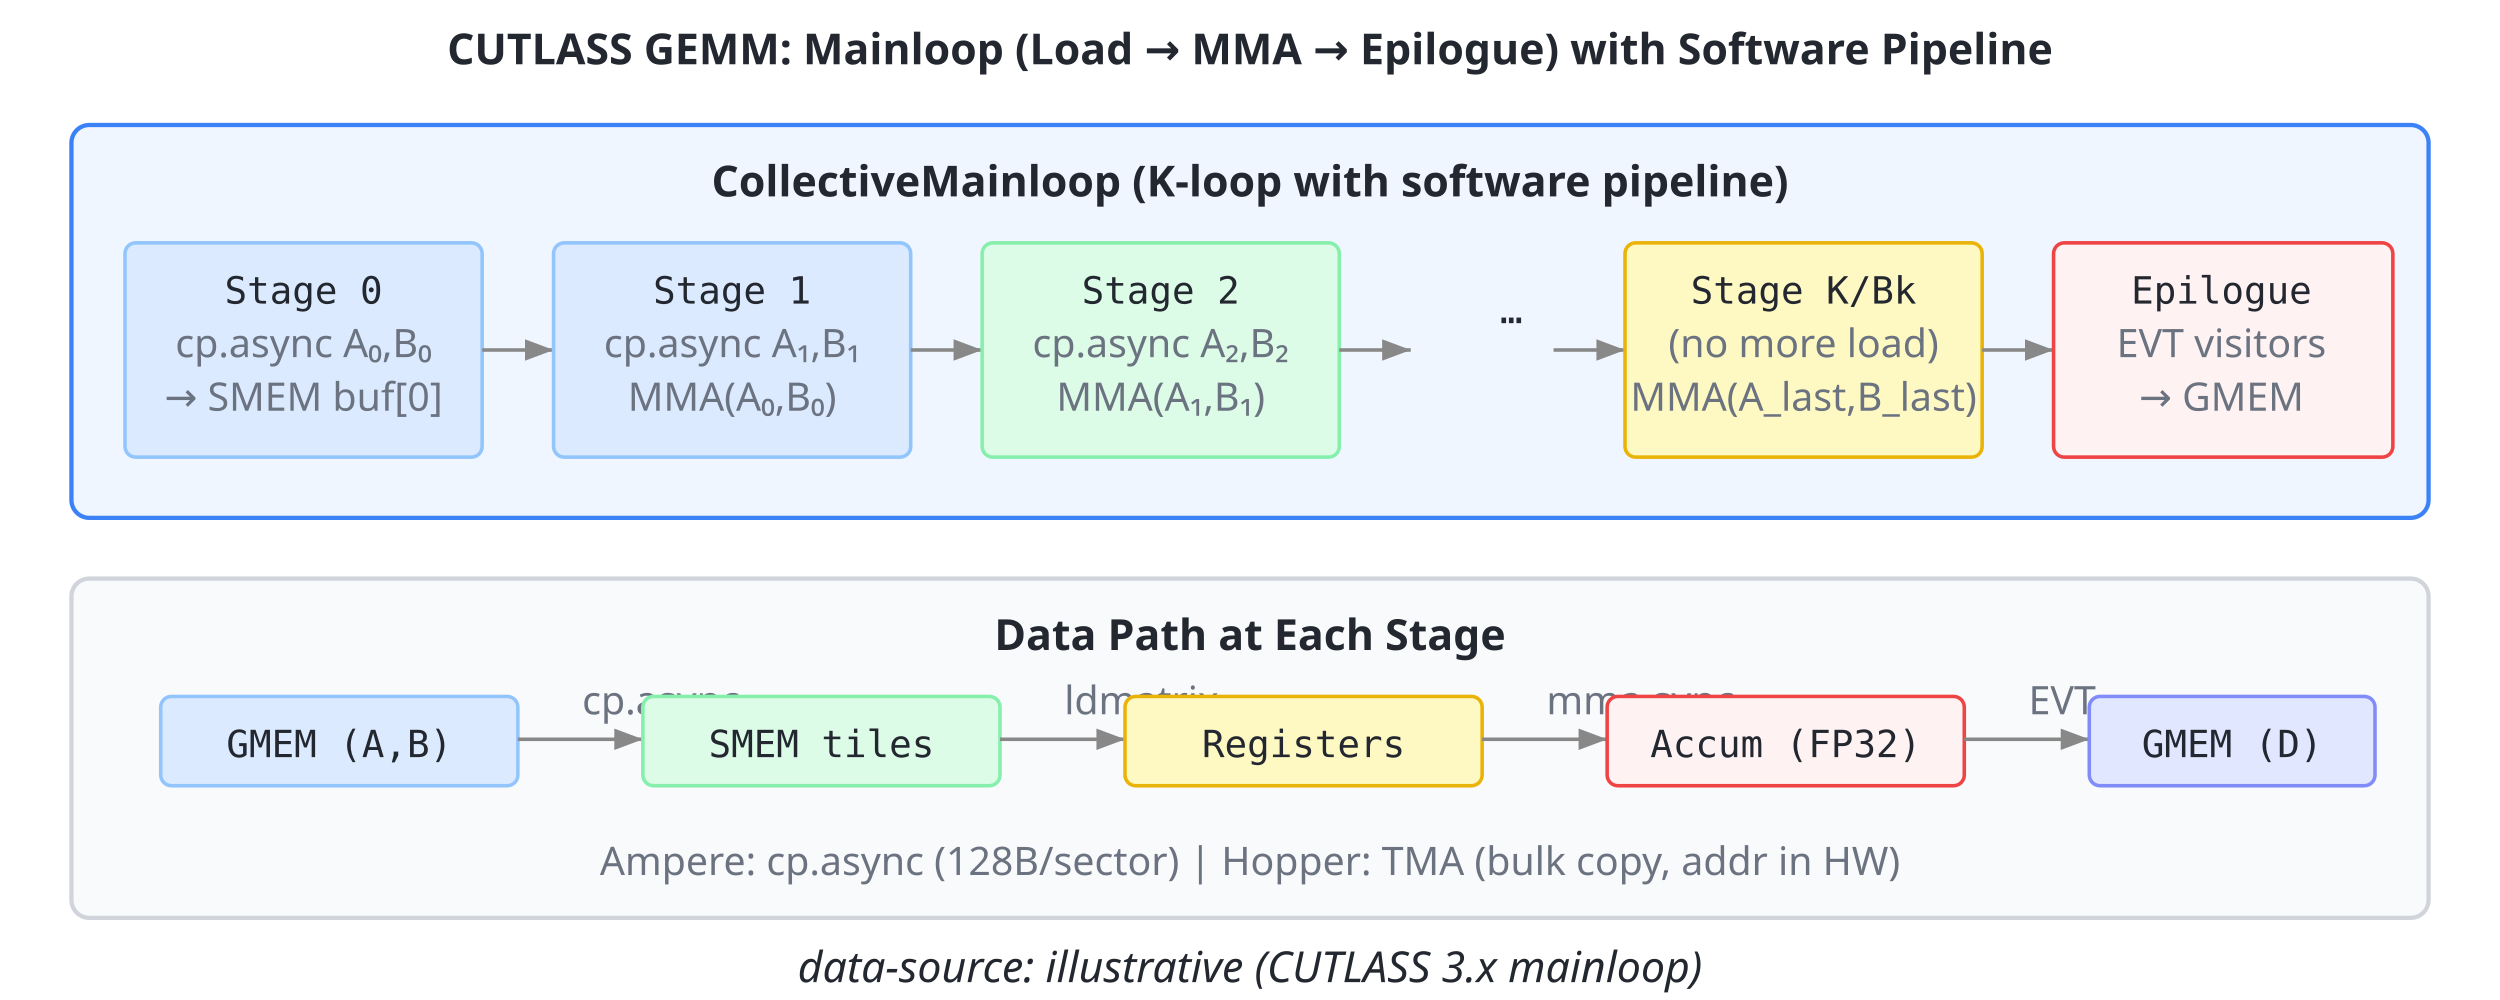
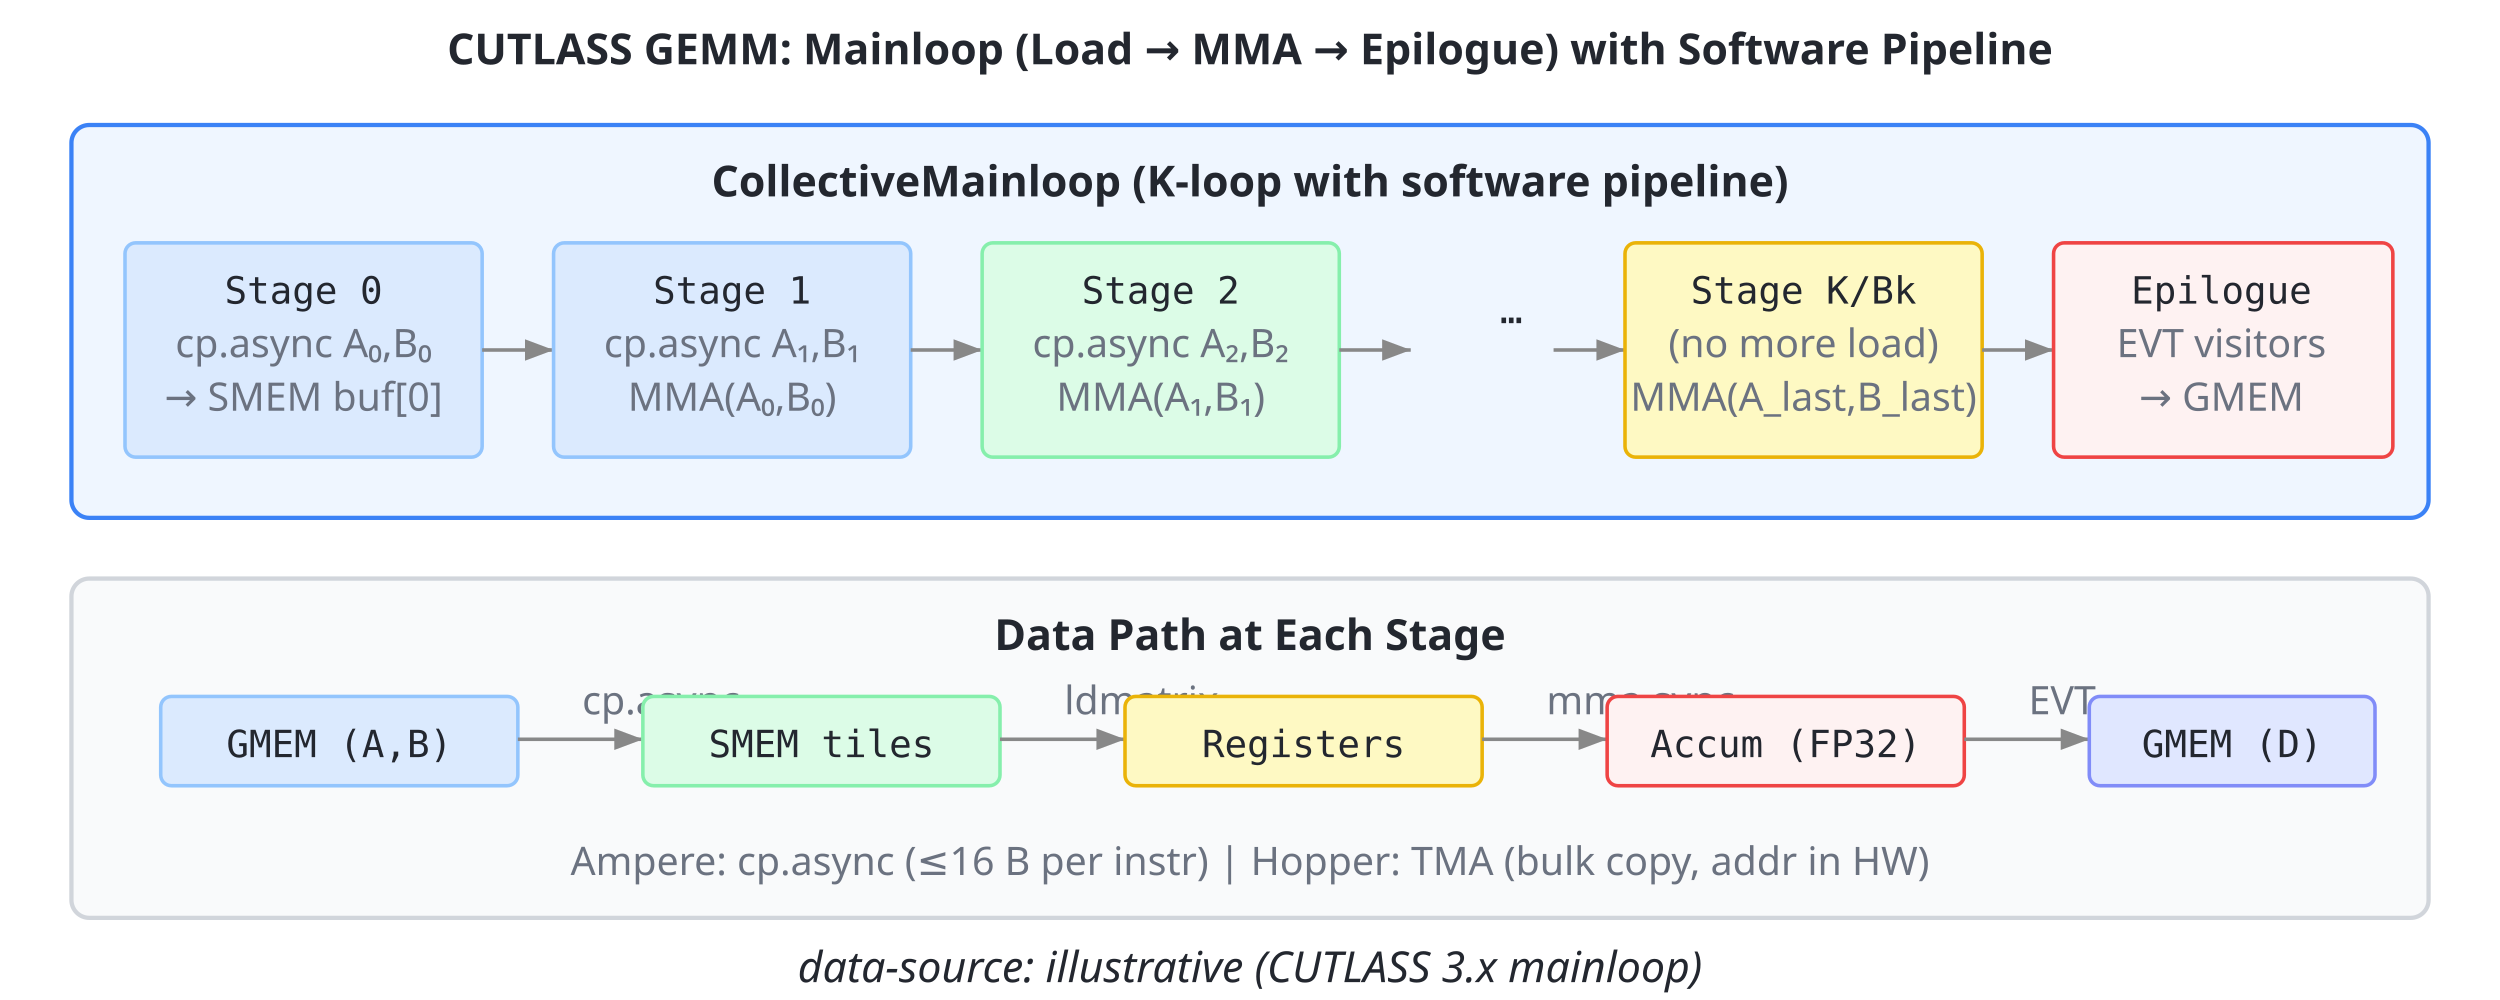
<svg xmlns="http://www.w3.org/2000/svg" viewBox="0 0 700 280">
  <style>
  text{font-family:system-ui,sans-serif;font-size:12px;fill:#23272f}
  .title{font-size:12px;font-weight:700}
  .label{font-size:11px;fill:#6b7280}
  .code{font-family:ui-monospace,monospace;font-size:10.5px}
  .box{rx:5;ry:5;stroke-width:1.2}
</style>
  <text x="350" y="18" text-anchor="middle" class="title">CUTLASS GEMM: Mainloop (Load → MMA → Epilogue) with Software Pipeline</text>
  <rect x="20" y="35" width="660" height="110" class="box" fill="#eff6ff" stroke="#3b82f6" />
  <text x="350" y="55" text-anchor="middle" class="title" fill="#2563eb">CollectiveMainloop (K-loop with software pipeline)</text>
  <rect x="35" y="68" width="100" height="60" rx="3" fill="#dbeafe" stroke="#93c5fd" />
  <text x="85" y="85" text-anchor="middle" class="code" font-size="9">Stage 0</text>
  <text x="85" y="100" text-anchor="middle" class="label" font-size="8">cp.async A₀,B₀</text>
  <text x="85" y="115" text-anchor="middle" class="label" font-size="8">→ SMEM buf[0]</text>
  <line x1="135" y1="98" x2="155" y2="98" stroke="#888" stroke-width="1" marker-end="url(#arr11)" />
  <rect x="155" y="68" width="100" height="60" rx="3" fill="#dbeafe" stroke="#93c5fd" />
  <text x="205" y="85" text-anchor="middle" class="code" font-size="9">Stage 1</text>
  <text x="205" y="100" text-anchor="middle" class="label" font-size="8">cp.async A₁,B₁</text>
  <text x="205" y="115" text-anchor="middle" class="label" font-size="8">MMA(A₀,B₀)</text>
  <line x1="255" y1="98" x2="275" y2="98" stroke="#888" stroke-width="1" marker-end="url(#arr11)" />
  <rect x="275" y="68" width="100" height="60" rx="3" fill="#dcfce7" stroke="#86efac" />
  <text x="325" y="85" text-anchor="middle" class="code" font-size="9">Stage 2</text>
  <text x="325" y="100" text-anchor="middle" class="label" font-size="8">cp.async A₂,B₂</text>
  <text x="325" y="115" text-anchor="middle" class="label" font-size="8">MMA(A₁,B₁)</text>
  <line x1="375" y1="98" x2="395" y2="98" stroke="#888" stroke-width="1" marker-end="url(#arr11)" />
  <text x="420" y="93" class="code" font-size="14">⋯</text>
  <line x1="435" y1="98" x2="455" y2="98" stroke="#888" stroke-width="1" marker-end="url(#arr11)" />
  <rect x="455" y="68" width="100" height="60" rx="3" fill="#fef9c3" stroke="#eab308" />
  <text x="505" y="85" text-anchor="middle" class="code" font-size="9">Stage K/Bk</text>
  <text x="505" y="100" text-anchor="middle" class="label" font-size="8">(no more load)</text>
  <text x="505" y="115" text-anchor="middle" class="label" font-size="8">MMA(A_last,B_last)</text>
  <line x1="555" y1="98" x2="575" y2="98" stroke="#888" stroke-width="1" marker-end="url(#arr11)" />
  <rect x="575" y="68" width="95" height="60" rx="3" fill="#fef2f2" stroke="#ef4444" />
  <text x="622" y="85" text-anchor="middle" class="code" font-size="9">Epilogue</text>
  <text x="622" y="100" text-anchor="middle" class="label" font-size="8">EVT visitors</text>
  <text x="622" y="115" text-anchor="middle" class="label" font-size="8">→ GMEM</text>
  <rect x="20" y="162" width="660" height="95" class="box" fill="#f9fafb" stroke="#d1d5db" />
  <text x="350" y="182" text-anchor="middle" class="title">Data Path at Each Stage</text>
  <rect x="45" y="195" width="100" height="25" rx="3" fill="#dbeafe" stroke="#93c5fd" />
  <text x="95" y="212" text-anchor="middle" class="code" font-size="9">GMEM (A,B)</text>
  <line x1="145" y1="207" x2="180" y2="207" stroke="#888" stroke-width="1" marker-end="url(#arr11)" />
  <text x="163" y="200" class="label" font-size="8">cp.async</text>
  <rect x="180" y="195" width="100" height="25" rx="3" fill="#dcfce7" stroke="#86efac" />
  <text x="230" y="212" text-anchor="middle" class="code" font-size="9">SMEM tiles</text>
  <line x1="280" y1="207" x2="315" y2="207" stroke="#888" stroke-width="1" marker-end="url(#arr11)" />
  <text x="298" y="200" class="label" font-size="8">ldmatrix</text>
  <rect x="315" y="195" width="100" height="25" rx="3" fill="#fef9c3" stroke="#eab308" />
  <text x="365" y="212" text-anchor="middle" class="code" font-size="9">Registers</text>
  <line x1="415" y1="207" x2="450" y2="207" stroke="#888" stroke-width="1" marker-end="url(#arr11)" />
  <text x="433" y="200" class="label" font-size="8">mma.sync</text>
  <rect x="450" y="195" width="100" height="25" rx="3" fill="#fef2f2" stroke="#ef4444" />
  <text x="500" y="212" text-anchor="middle" class="code" font-size="9">Accum (FP32)</text>
  <line x1="550" y1="207" x2="585" y2="207" stroke="#888" stroke-width="1" marker-end="url(#arr11)" />
  <text x="568" y="200" class="label" font-size="8">EVT</text>
  <rect x="585" y="195" width="80" height="25" rx="3" fill="#e0e7ff" stroke="#818cf8" />
  <text x="625" y="212" text-anchor="middle" class="code" font-size="9">GMEM (D)</text>
-   <text x="350" y="245" text-anchor="middle" class="label" font-size="10">Ampere: cp.async (128B/sector) | Hopper: TMA (bulk copy, addr in HW)</text>
+   <text x="350" y="245" text-anchor="middle" class="label" font-size="10">Ampere: cp.async (≤16 B per instr) | Hopper: TMA (bulk copy, addr in HW)</text>
  <defs>
    <marker id="arr11" markerWidth="8" markerHeight="6" refX="8" refY="3" orient="auto">
      <path d="M0,0 L8,3 L0,6" fill="#888" />
    </marker>
  </defs>
  <text x="350" y="275" text-anchor="middle" font-size="10.5" fill="#aaa" font-style="italic">data-source: illustrative (CUTLASS 3.x mainloop)</text>
</svg>
